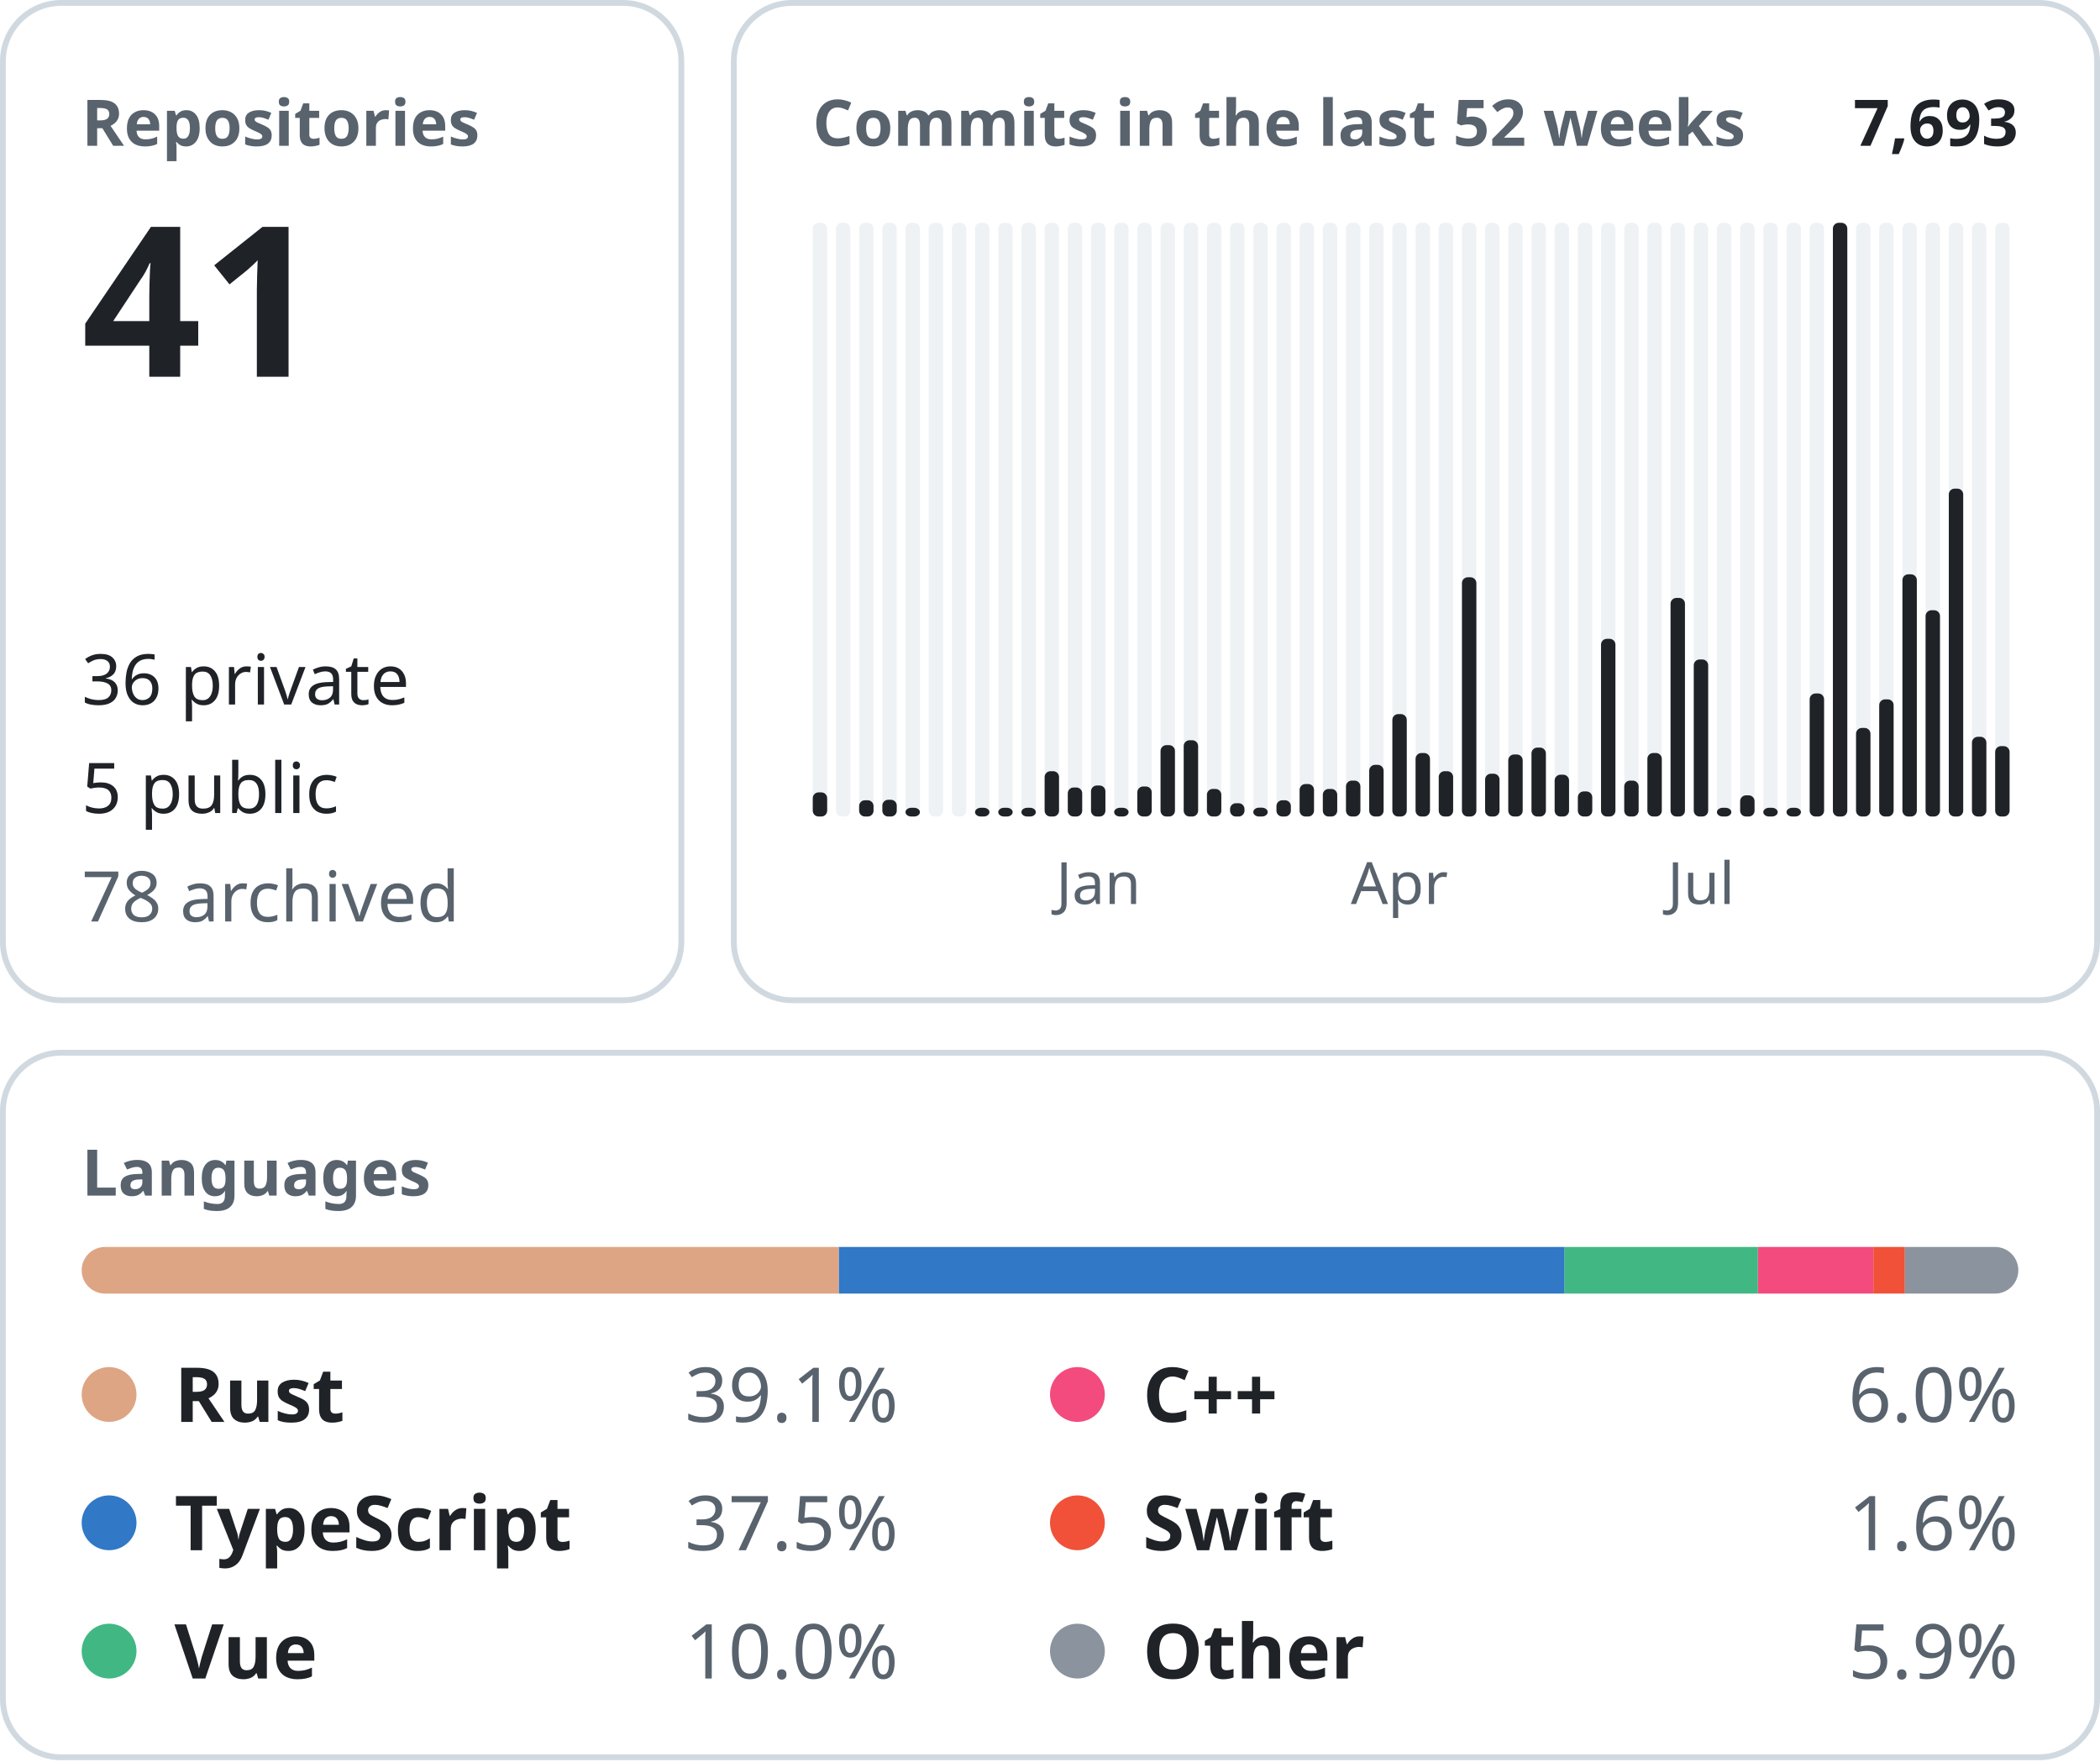
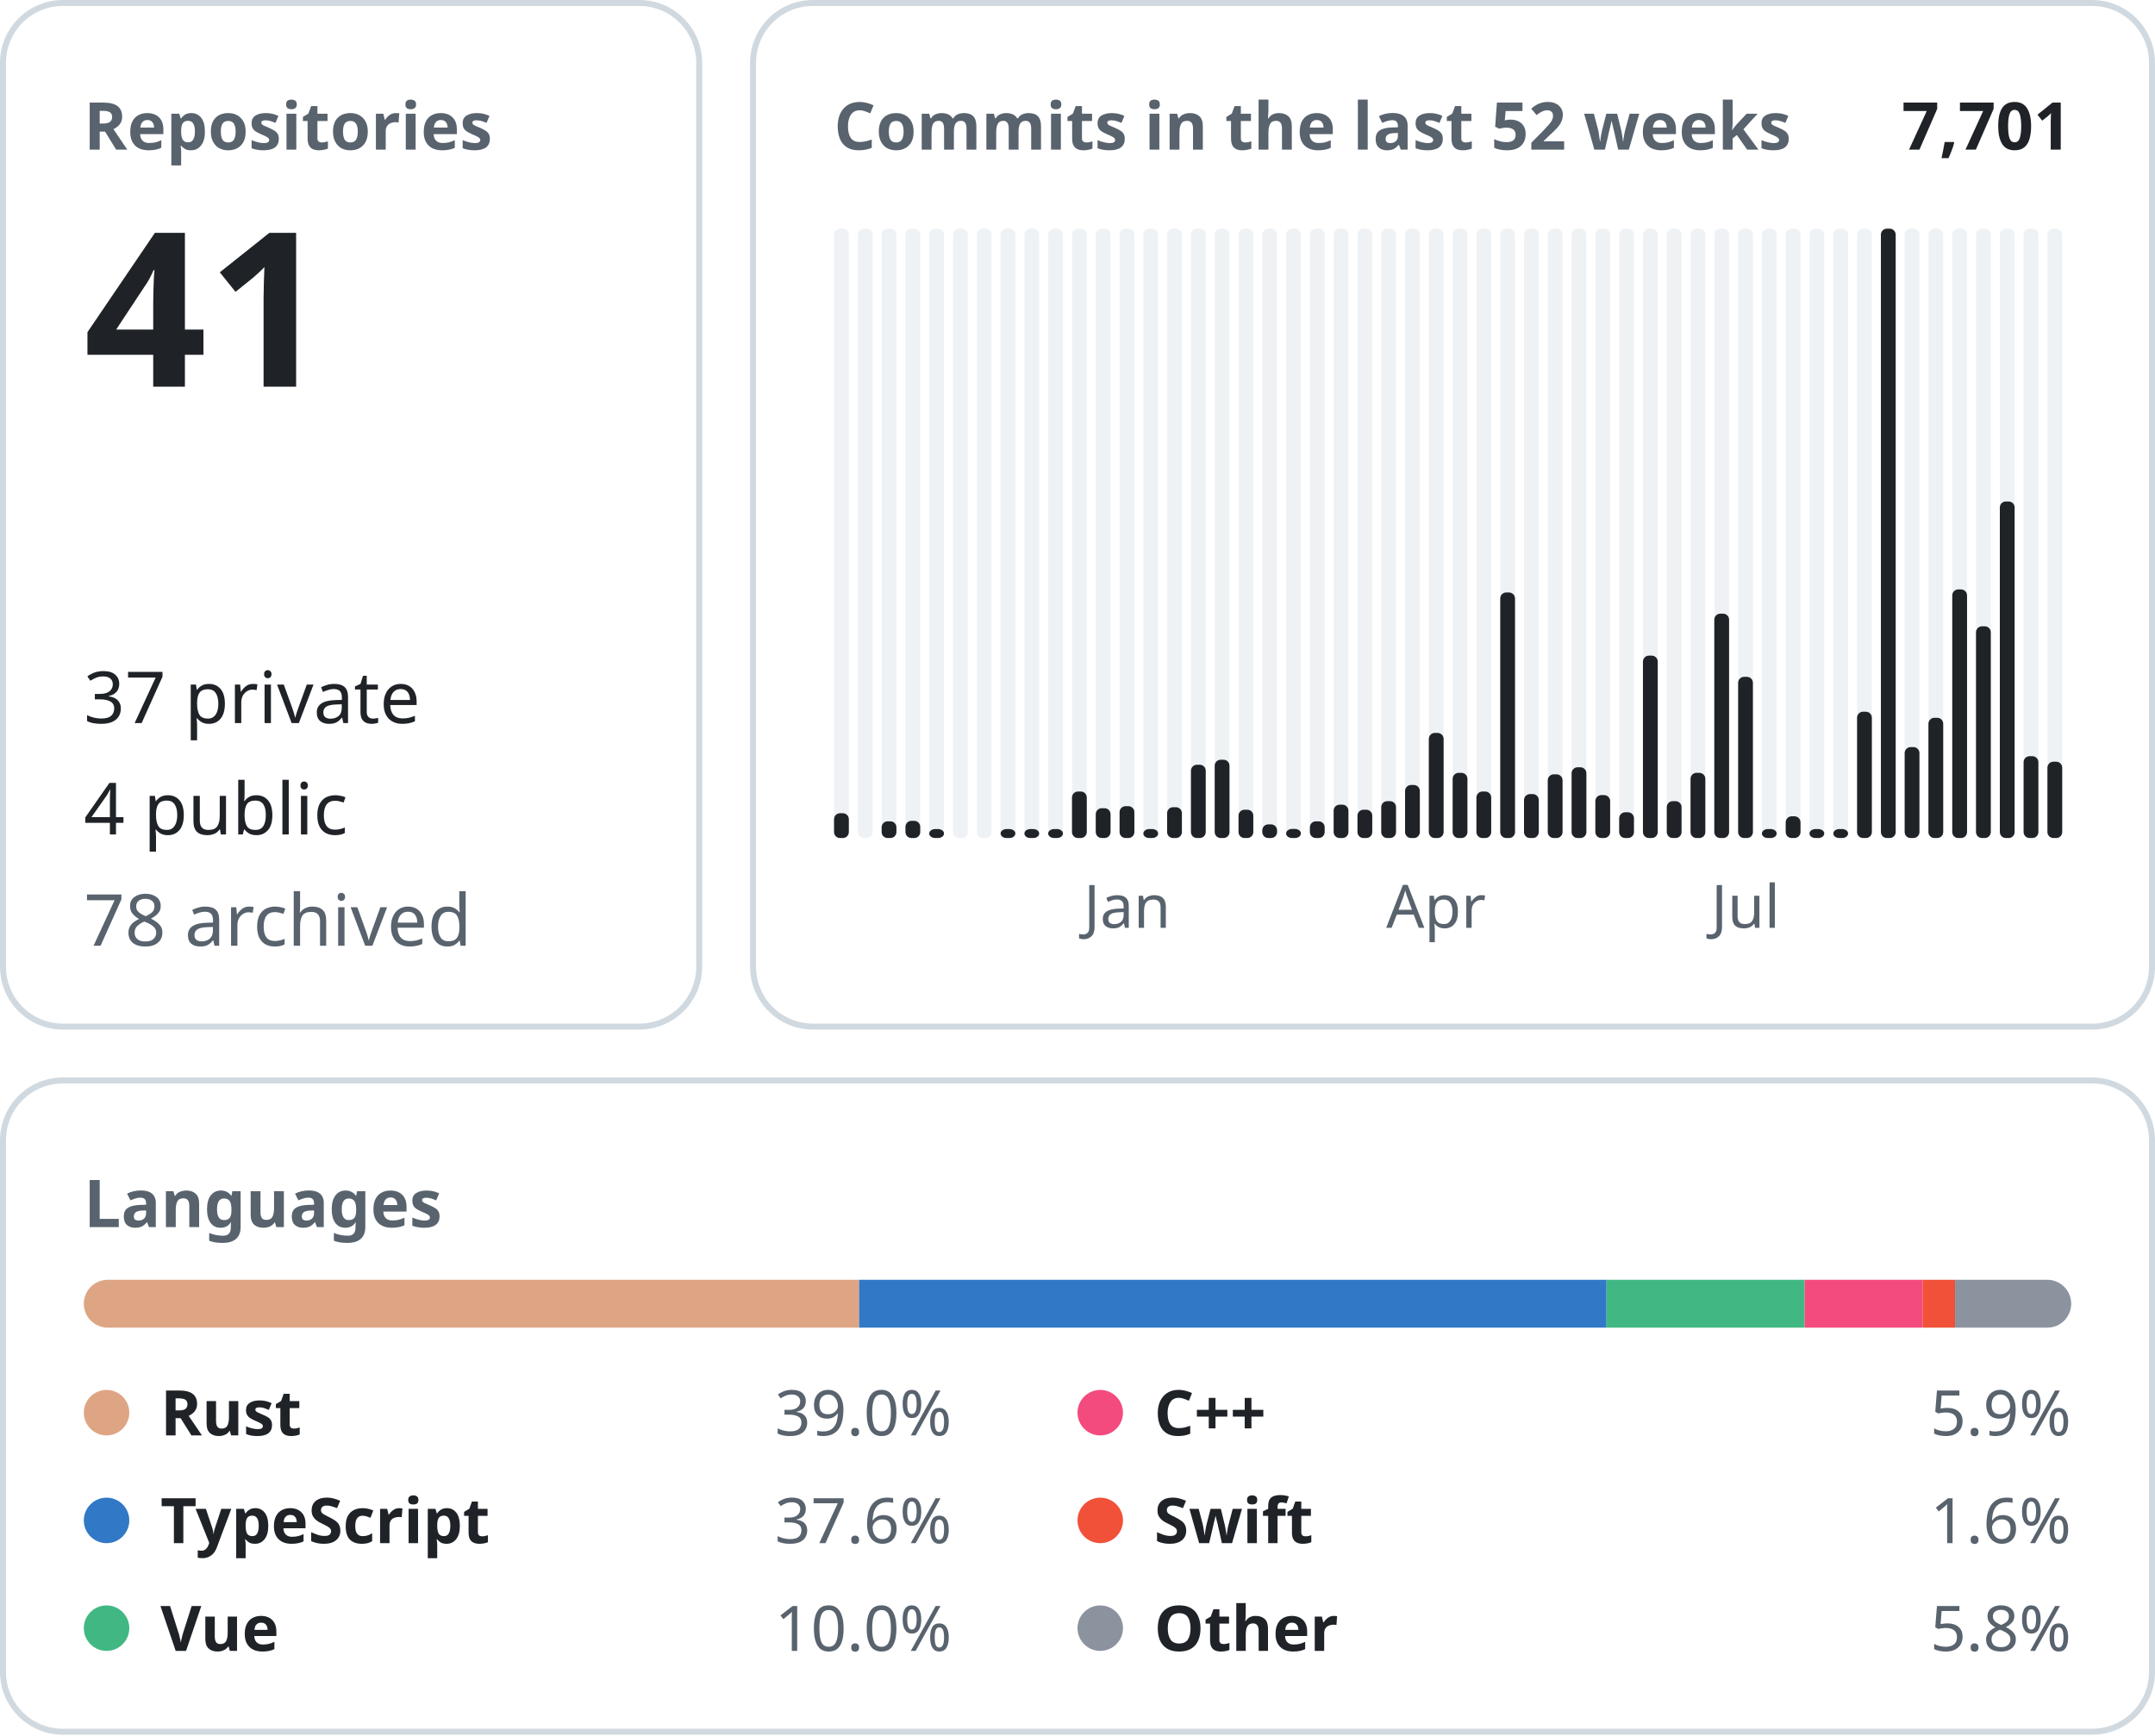
- <svg xmlns="http://www.w3.org/2000/svg" width="360" height="302" viewBox="0 0 360 302" font-family="-apple-system, BlinkMacSystemFont, &quot;Segoe UI&quot;, &quot;Noto Sans&quot;, Helvetica, Arial, sans-serif">
+ <svg xmlns="http://www.w3.org/2000/svg" width="360" height="290" viewBox="0 0 360 290" font-family="-apple-system, BlinkMacSystemFont, &quot;Segoe UI&quot;, &quot;Noto Sans&quot;, Helvetica, Arial, sans-serif">
  <rect x="0.5" y="0.5" width="116.3" height="171.0" rx="10" fill="none" stroke="#d1d9e0" />
  <text x="14.0" y="25.0" font-size="11" font-weight="600" fill="#59636e" text-anchor="start">Repositories</text>
  <text x="14.0" y="64.6" font-size="36" font-weight="600" fill="#1f2328" text-anchor="start">41</text>
-   <text x="14.0" y="120.8" font-size="12" font-weight="400" fill="#1f2328" text-anchor="start">36 private</text>
-   <text x="14.0" y="139.4" font-size="12" font-weight="400" fill="#1f2328" text-anchor="start">5 public</text>
+   <text x="14.0" y="120.8" font-size="12" font-weight="400" fill="#1f2328" text-anchor="start">37 private</text>
+   <text x="14.0" y="139.4" font-size="12" font-weight="400" fill="#1f2328" text-anchor="start">4 public</text>
  <text x="14.0" y="158.0" font-size="12" font-weight="400" fill="#59636e" text-anchor="start">78 archived</text>
  <rect x="125.8" y="0.5" width="233.7" height="171.0" rx="10" fill="none" stroke="#d1d9e0" />
  <text x="139.3" y="25.0" font-size="11" font-weight="600" fill="#59636e" text-anchor="start">Commits in the last 52 weeks</text>
-   <text x="346.0" y="25.0" font-size="11" font-weight="600" fill="#1f2328" text-anchor="end">7,693</text>
+   <text x="346.0" y="25.0" font-size="11" font-weight="600" fill="#1f2328" text-anchor="end">7,701</text>
  <rect x="139.33" y="38.20" width="2.47" height="101.80" rx="1" fill="#eff2f5" />
  <rect x="139.33" y="135.86" width="2.47" height="4.14" rx="1" fill="#1f2328" />
  <rect x="143.31" y="38.20" width="2.47" height="101.80" rx="1" fill="#eff2f5" />
  <rect x="147.28" y="38.20" width="2.47" height="101.80" rx="1" fill="#eff2f5" />
  <rect x="147.28" y="137.21" width="2.47" height="2.79" rx="1" fill="#1f2328" />
  <rect x="151.26" y="38.20" width="2.47" height="101.80" rx="1" fill="#eff2f5" />
  <rect x="151.26" y="137.13" width="2.47" height="2.87" rx="1" fill="#1f2328" />
  <rect x="155.23" y="38.20" width="2.47" height="101.80" rx="1" fill="#eff2f5" />
  <rect x="155.23" y="138.50" width="2.47" height="1.50" rx="1" fill="#1f2328" />
  <rect x="159.21" y="38.20" width="2.47" height="101.80" rx="1" fill="#eff2f5" />
  <rect x="163.18" y="38.20" width="2.47" height="101.80" rx="1" fill="#eff2f5" />
  <rect x="167.15" y="38.20" width="2.47" height="101.80" rx="1" fill="#eff2f5" />
  <rect x="167.15" y="138.50" width="2.47" height="1.50" rx="1" fill="#1f2328" />
  <rect x="171.13" y="38.20" width="2.47" height="101.80" rx="1" fill="#eff2f5" />
  <rect x="171.13" y="138.50" width="2.47" height="1.50" rx="1" fill="#1f2328" />
  <rect x="175.10" y="38.20" width="2.47" height="101.80" rx="1" fill="#eff2f5" />
  <rect x="175.10" y="138.50" width="2.47" height="1.50" rx="1" fill="#1f2328" />
  <rect x="179.08" y="38.20" width="2.47" height="101.80" rx="1" fill="#eff2f5" />
  <rect x="179.08" y="132.23" width="2.47" height="7.77" rx="1" fill="#1f2328" />
  <rect x="183.05" y="38.20" width="2.47" height="101.80" rx="1" fill="#eff2f5" />
  <rect x="183.05" y="135.02" width="2.47" height="4.98" rx="1" fill="#1f2328" />
  <rect x="187.03" y="38.20" width="2.47" height="101.80" rx="1" fill="#eff2f5" />
  <rect x="187.03" y="134.68" width="2.47" height="5.32" rx="1" fill="#1f2328" />
  <text x="188.3" y="155.0" font-size="10" font-weight="400" fill="#59636e" text-anchor="middle">Jan</text>
  <rect x="191.00" y="38.20" width="2.47" height="101.80" rx="1" fill="#eff2f5" />
  <rect x="191.00" y="138.50" width="2.47" height="1.50" rx="1" fill="#1f2328" />
  <rect x="194.97" y="38.20" width="2.47" height="101.80" rx="1" fill="#eff2f5" />
  <rect x="194.97" y="134.85" width="2.47" height="5.15" rx="1" fill="#1f2328" />
  <rect x="198.95" y="38.20" width="2.47" height="101.80" rx="1" fill="#eff2f5" />
  <rect x="198.95" y="127.76" width="2.47" height="12.24" rx="1" fill="#1f2328" />
  <rect x="202.92" y="38.20" width="2.47" height="101.80" rx="1" fill="#eff2f5" />
  <rect x="202.92" y="126.92" width="2.47" height="13.08" rx="1" fill="#1f2328" />
  <rect x="206.90" y="38.20" width="2.47" height="101.80" rx="1" fill="#eff2f5" />
  <rect x="206.90" y="135.27" width="2.47" height="4.73" rx="1" fill="#1f2328" />
  <rect x="210.87" y="38.20" width="2.47" height="101.80" rx="1" fill="#eff2f5" />
  <rect x="210.87" y="137.72" width="2.47" height="2.28" rx="1" fill="#1f2328" />
  <rect x="214.85" y="38.20" width="2.47" height="101.80" rx="1" fill="#eff2f5" />
  <rect x="214.85" y="138.48" width="2.47" height="1.52" rx="1" fill="#1f2328" />
  <rect x="218.82" y="38.20" width="2.47" height="101.80" rx="1" fill="#eff2f5" />
  <rect x="218.82" y="137.21" width="2.47" height="2.79" rx="1" fill="#1f2328" />
  <rect x="222.79" y="38.20" width="2.47" height="101.80" rx="1" fill="#eff2f5" />
  <rect x="222.79" y="134.43" width="2.47" height="5.57" rx="1" fill="#1f2328" />
  <rect x="226.77" y="38.20" width="2.47" height="101.80" rx="1" fill="#eff2f5" />
  <rect x="226.77" y="135.27" width="2.47" height="4.73" rx="1" fill="#1f2328" />
  <rect x="230.74" y="38.20" width="2.47" height="101.80" rx="1" fill="#eff2f5" />
  <rect x="230.74" y="133.84" width="2.47" height="6.16" rx="1" fill="#1f2328" />
  <rect x="234.72" y="38.20" width="2.47" height="101.80" rx="1" fill="#eff2f5" />
  <rect x="234.72" y="131.14" width="2.47" height="8.86" rx="1" fill="#1f2328" />
  <rect x="238.69" y="38.20" width="2.47" height="101.80" rx="1" fill="#eff2f5" />
  <rect x="238.69" y="122.44" width="2.47" height="17.56" rx="1" fill="#1f2328" />
  <text x="239.9" y="155.0" font-size="10" font-weight="400" fill="#59636e" text-anchor="middle">Apr</text>
  <rect x="242.67" y="38.20" width="2.47" height="101.80" rx="1" fill="#eff2f5" />
  <rect x="242.67" y="129.11" width="2.47" height="10.89" rx="1" fill="#1f2328" />
  <rect x="246.64" y="38.20" width="2.47" height="101.80" rx="1" fill="#eff2f5" />
  <rect x="246.64" y="132.23" width="2.47" height="7.77" rx="1" fill="#1f2328" />
  <rect x="250.62" y="38.20" width="2.47" height="101.80" rx="1" fill="#eff2f5" />
  <rect x="250.62" y="98.98" width="2.47" height="41.02" rx="1" fill="#1f2328" />
  <rect x="254.59" y="38.20" width="2.47" height="101.80" rx="1" fill="#eff2f5" />
  <rect x="254.59" y="132.66" width="2.47" height="7.34" rx="1" fill="#1f2328" />
  <rect x="258.56" y="38.20" width="2.47" height="101.80" rx="1" fill="#eff2f5" />
  <rect x="258.56" y="129.36" width="2.47" height="10.64" rx="1" fill="#1f2328" />
  <rect x="262.54" y="38.20" width="2.47" height="101.80" rx="1" fill="#eff2f5" />
  <rect x="262.54" y="128.18" width="2.47" height="11.82" rx="1" fill="#1f2328" />
  <rect x="266.51" y="38.20" width="2.47" height="101.80" rx="1" fill="#eff2f5" />
  <rect x="266.51" y="132.83" width="2.47" height="7.17" rx="1" fill="#1f2328" />
  <rect x="270.49" y="38.20" width="2.47" height="101.80" rx="1" fill="#eff2f5" />
  <rect x="270.49" y="135.70" width="2.47" height="4.30" rx="1" fill="#1f2328" />
  <rect x="274.46" y="38.20" width="2.47" height="101.80" rx="1" fill="#eff2f5" />
  <rect x="274.46" y="109.53" width="2.47" height="30.47" rx="1" fill="#1f2328" />
  <rect x="278.44" y="38.20" width="2.47" height="101.80" rx="1" fill="#eff2f5" />
  <rect x="278.44" y="133.84" width="2.47" height="6.16" rx="1" fill="#1f2328" />
  <rect x="282.41" y="38.20" width="2.47" height="101.80" rx="1" fill="#eff2f5" />
  <rect x="282.41" y="129.11" width="2.47" height="10.89" rx="1" fill="#1f2328" />
  <rect x="286.38" y="38.20" width="2.47" height="101.80" rx="1" fill="#eff2f5" />
  <rect x="286.38" y="102.52" width="2.47" height="37.48" rx="1" fill="#1f2328" />
  <rect x="290.36" y="38.20" width="2.47" height="101.80" rx="1" fill="#eff2f5" />
  <rect x="290.36" y="113.07" width="2.47" height="26.93" rx="1" fill="#1f2328" />
  <text x="291.6" y="155.0" font-size="10" font-weight="400" fill="#59636e" text-anchor="middle">Jul</text>
  <rect x="294.33" y="38.20" width="2.47" height="101.80" rx="1" fill="#eff2f5" />
  <rect x="294.33" y="138.50" width="2.47" height="1.50" rx="1" fill="#1f2328" />
  <rect x="298.31" y="38.20" width="2.47" height="101.80" rx="1" fill="#eff2f5" />
  <rect x="298.31" y="136.37" width="2.47" height="3.63" rx="1" fill="#1f2328" />
  <rect x="302.28" y="38.20" width="2.47" height="101.80" rx="1" fill="#eff2f5" />
  <rect x="302.28" y="138.50" width="2.47" height="1.50" rx="1" fill="#1f2328" />
  <rect x="306.26" y="38.20" width="2.47" height="101.80" rx="1" fill="#eff2f5" />
  <rect x="306.26" y="138.50" width="2.47" height="1.50" rx="1" fill="#1f2328" />
  <rect x="310.23" y="38.20" width="2.47" height="101.80" rx="1" fill="#eff2f5" />
  <rect x="310.23" y="118.90" width="2.47" height="21.10" rx="1" fill="#1f2328" />
  <rect x="314.21" y="38.20" width="2.47" height="101.80" rx="1" fill="#eff2f5" />
  <rect x="314.21" y="38.20" width="2.47" height="101.80" rx="1" fill="#1f2328" />
  <rect x="318.18" y="38.20" width="2.47" height="101.80" rx="1" fill="#eff2f5" />
  <rect x="318.18" y="124.81" width="2.47" height="15.19" rx="1" fill="#1f2328" />
  <rect x="322.15" y="38.20" width="2.47" height="101.80" rx="1" fill="#eff2f5" />
  <rect x="322.15" y="119.91" width="2.47" height="20.09" rx="1" fill="#1f2328" />
  <rect x="326.13" y="38.20" width="2.47" height="101.80" rx="1" fill="#eff2f5" />
  <rect x="326.13" y="98.47" width="2.47" height="41.53" rx="1" fill="#1f2328" />
  <rect x="330.10" y="38.20" width="2.47" height="101.80" rx="1" fill="#eff2f5" />
  <rect x="330.10" y="104.63" width="2.47" height="35.37" rx="1" fill="#1f2328" />
  <rect x="334.08" y="38.20" width="2.47" height="101.80" rx="1" fill="#eff2f5" />
  <rect x="334.08" y="83.78" width="2.47" height="56.22" rx="1" fill="#1f2328" />
  <rect x="338.05" y="38.20" width="2.47" height="101.80" rx="1" fill="#eff2f5" />
  <rect x="338.05" y="126.33" width="2.47" height="13.67" rx="1" fill="#1f2328" />
  <rect x="342.03" y="38.20" width="2.47" height="101.80" rx="1" fill="#eff2f5" />
-   <rect x="342.03" y="127.93" width="2.47" height="12.07" rx="1" fill="#1f2328" />
-   <rect x="0.5" y="180.5" width="359.0" height="120.8" rx="10" fill="none" stroke="#d1d9e0" />
+   <rect x="342.03" y="127.25" width="2.47" height="12.75" rx="1" fill="#1f2328" />
+   <rect x="0.5" y="180.5" width="359.0" height="108.8" rx="10" fill="none" stroke="#d1d9e0" />
  <text x="14.0" y="205.0" font-size="11" font-weight="600" fill="#59636e" text-anchor="start">Languages</text>
  <clipPath id="language-bar">
    <rect x="14" y="213.8" width="332" height="8" rx="4" />
  </clipPath>
  <g clip-path="url(#language-bar)">
-     <rect x="14.00" y="213.8" width="129.81" height="8" fill="#dea584" />
-     <rect x="143.81" y="213.8" width="124.41" height="8" fill="#3178c6" />
-     <rect x="268.21" y="213.8" width="33.15" height="8" fill="#41b883" />
-     <rect x="301.37" y="213.8" width="19.78" height="8" fill="#f34b7d" />
-     <rect x="321.15" y="213.8" width="5.41" height="8" fill="#F05138" />
-     <rect x="326.56" y="213.8" width="19.44" height="8" fill="#8b949e" />
+     <rect x="14.00" y="213.8" width="129.52" height="8" fill="#dea584" />
+     <rect x="143.52" y="213.8" width="124.86" height="8" fill="#3178c6" />
+     <rect x="268.39" y="213.8" width="33.08" height="8" fill="#41b883" />
+     <rect x="301.47" y="213.8" width="19.74" height="8" fill="#f34b7d" />
+     <rect x="321.20" y="213.8" width="5.40" height="8" fill="#F05138" />
+     <rect x="326.60" y="213.8" width="19.40" height="8" fill="#8b949e" />
  </g>
-   <circle cx="18.7" cy="239.1" r="4.7" fill="#dea584" />
-   <text x="29.9" y="243.8" font-size="13" font-weight="600" fill="#1f2328" text-anchor="start">Rust</text>
-   <text x="154.0" y="243.8" font-size="13" font-weight="400" fill="#59636e" text-anchor="end">39.1%</text>
-   <circle cx="18.7" cy="261.1" r="4.7" fill="#3178c6" />
-   <text x="29.9" y="265.8" font-size="13" font-weight="600" fill="#1f2328" text-anchor="start">TypeScript</text>
-   <text x="154.0" y="265.8" font-size="13" font-weight="400" fill="#59636e" text-anchor="end">37.5%</text>
-   <circle cx="18.7" cy="283.1" r="4.7" fill="#41b883" />
-   <text x="29.9" y="287.8" font-size="13" font-weight="600" fill="#1f2328" text-anchor="start">Vue</text>
-   <text x="154.0" y="287.8" font-size="13" font-weight="400" fill="#59636e" text-anchor="end">10.0%</text>
-   <circle cx="184.7" cy="239.1" r="4.7" fill="#f34b7d" />
-   <text x="195.9" y="243.8" font-size="13" font-weight="600" fill="#1f2328" text-anchor="start">C++</text>
-   <text x="346.0" y="243.8" font-size="13" font-weight="400" fill="#59636e" text-anchor="end">6.0%</text>
-   <circle cx="184.7" cy="261.1" r="4.7" fill="#F05138" />
-   <text x="195.9" y="265.8" font-size="13" font-weight="600" fill="#1f2328" text-anchor="start">Swift</text>
-   <text x="346.0" y="265.8" font-size="13" font-weight="400" fill="#59636e" text-anchor="end">1.6%</text>
-   <circle cx="184.7" cy="283.1" r="4.7" fill="#8b949e" />
-   <text x="195.9" y="287.8" font-size="13" font-weight="600" fill="#1f2328" text-anchor="start">Other</text>
-   <text x="346.0" y="287.8" font-size="13" font-weight="400" fill="#59636e" text-anchor="end">5.9%</text>
+   <circle cx="17.8" cy="236.0" r="3.8" fill="#dea584" />
+   <text x="26.8" y="239.8" font-size="10.5" font-weight="600" fill="#1f2328" text-anchor="start">Rust</text>
+   <text x="159.0" y="239.8" font-size="10.5" font-weight="400" fill="#59636e" text-anchor="end">39.0%</text>
+   <circle cx="17.8" cy="254.0" r="3.8" fill="#3178c6" />
+   <text x="26.8" y="257.8" font-size="10.5" font-weight="600" fill="#1f2328" text-anchor="start">TypeScript</text>
+   <text x="159.0" y="257.8" font-size="10.5" font-weight="400" fill="#59636e" text-anchor="end">37.6%</text>
+   <circle cx="17.8" cy="272.0" r="3.8" fill="#41b883" />
+   <text x="26.8" y="275.8" font-size="10.5" font-weight="600" fill="#1f2328" text-anchor="start">Vue</text>
+   <text x="159.0" y="275.8" font-size="10.5" font-weight="400" fill="#59636e" text-anchor="end">10.0%</text>
+   <circle cx="183.8" cy="236.0" r="3.8" fill="#f34b7d" />
+   <text x="192.8" y="239.8" font-size="10.5" font-weight="600" fill="#1f2328" text-anchor="start">C++</text>
+   <text x="346.0" y="239.8" font-size="10.5" font-weight="400" fill="#59636e" text-anchor="end">5.9%</text>
+   <circle cx="183.8" cy="254.0" r="3.8" fill="#F05138" />
+   <text x="192.8" y="257.8" font-size="10.5" font-weight="600" fill="#1f2328" text-anchor="start">Swift</text>
+   <text x="346.0" y="257.8" font-size="10.5" font-weight="400" fill="#59636e" text-anchor="end">1.6%</text>
+   <circle cx="183.8" cy="272.0" r="3.8" fill="#8b949e" />
+   <text x="192.8" y="275.8" font-size="10.5" font-weight="600" fill="#1f2328" text-anchor="start">Other</text>
+   <text x="346.0" y="275.8" font-size="10.5" font-weight="400" fill="#59636e" text-anchor="end">5.8%</text>
</svg>
